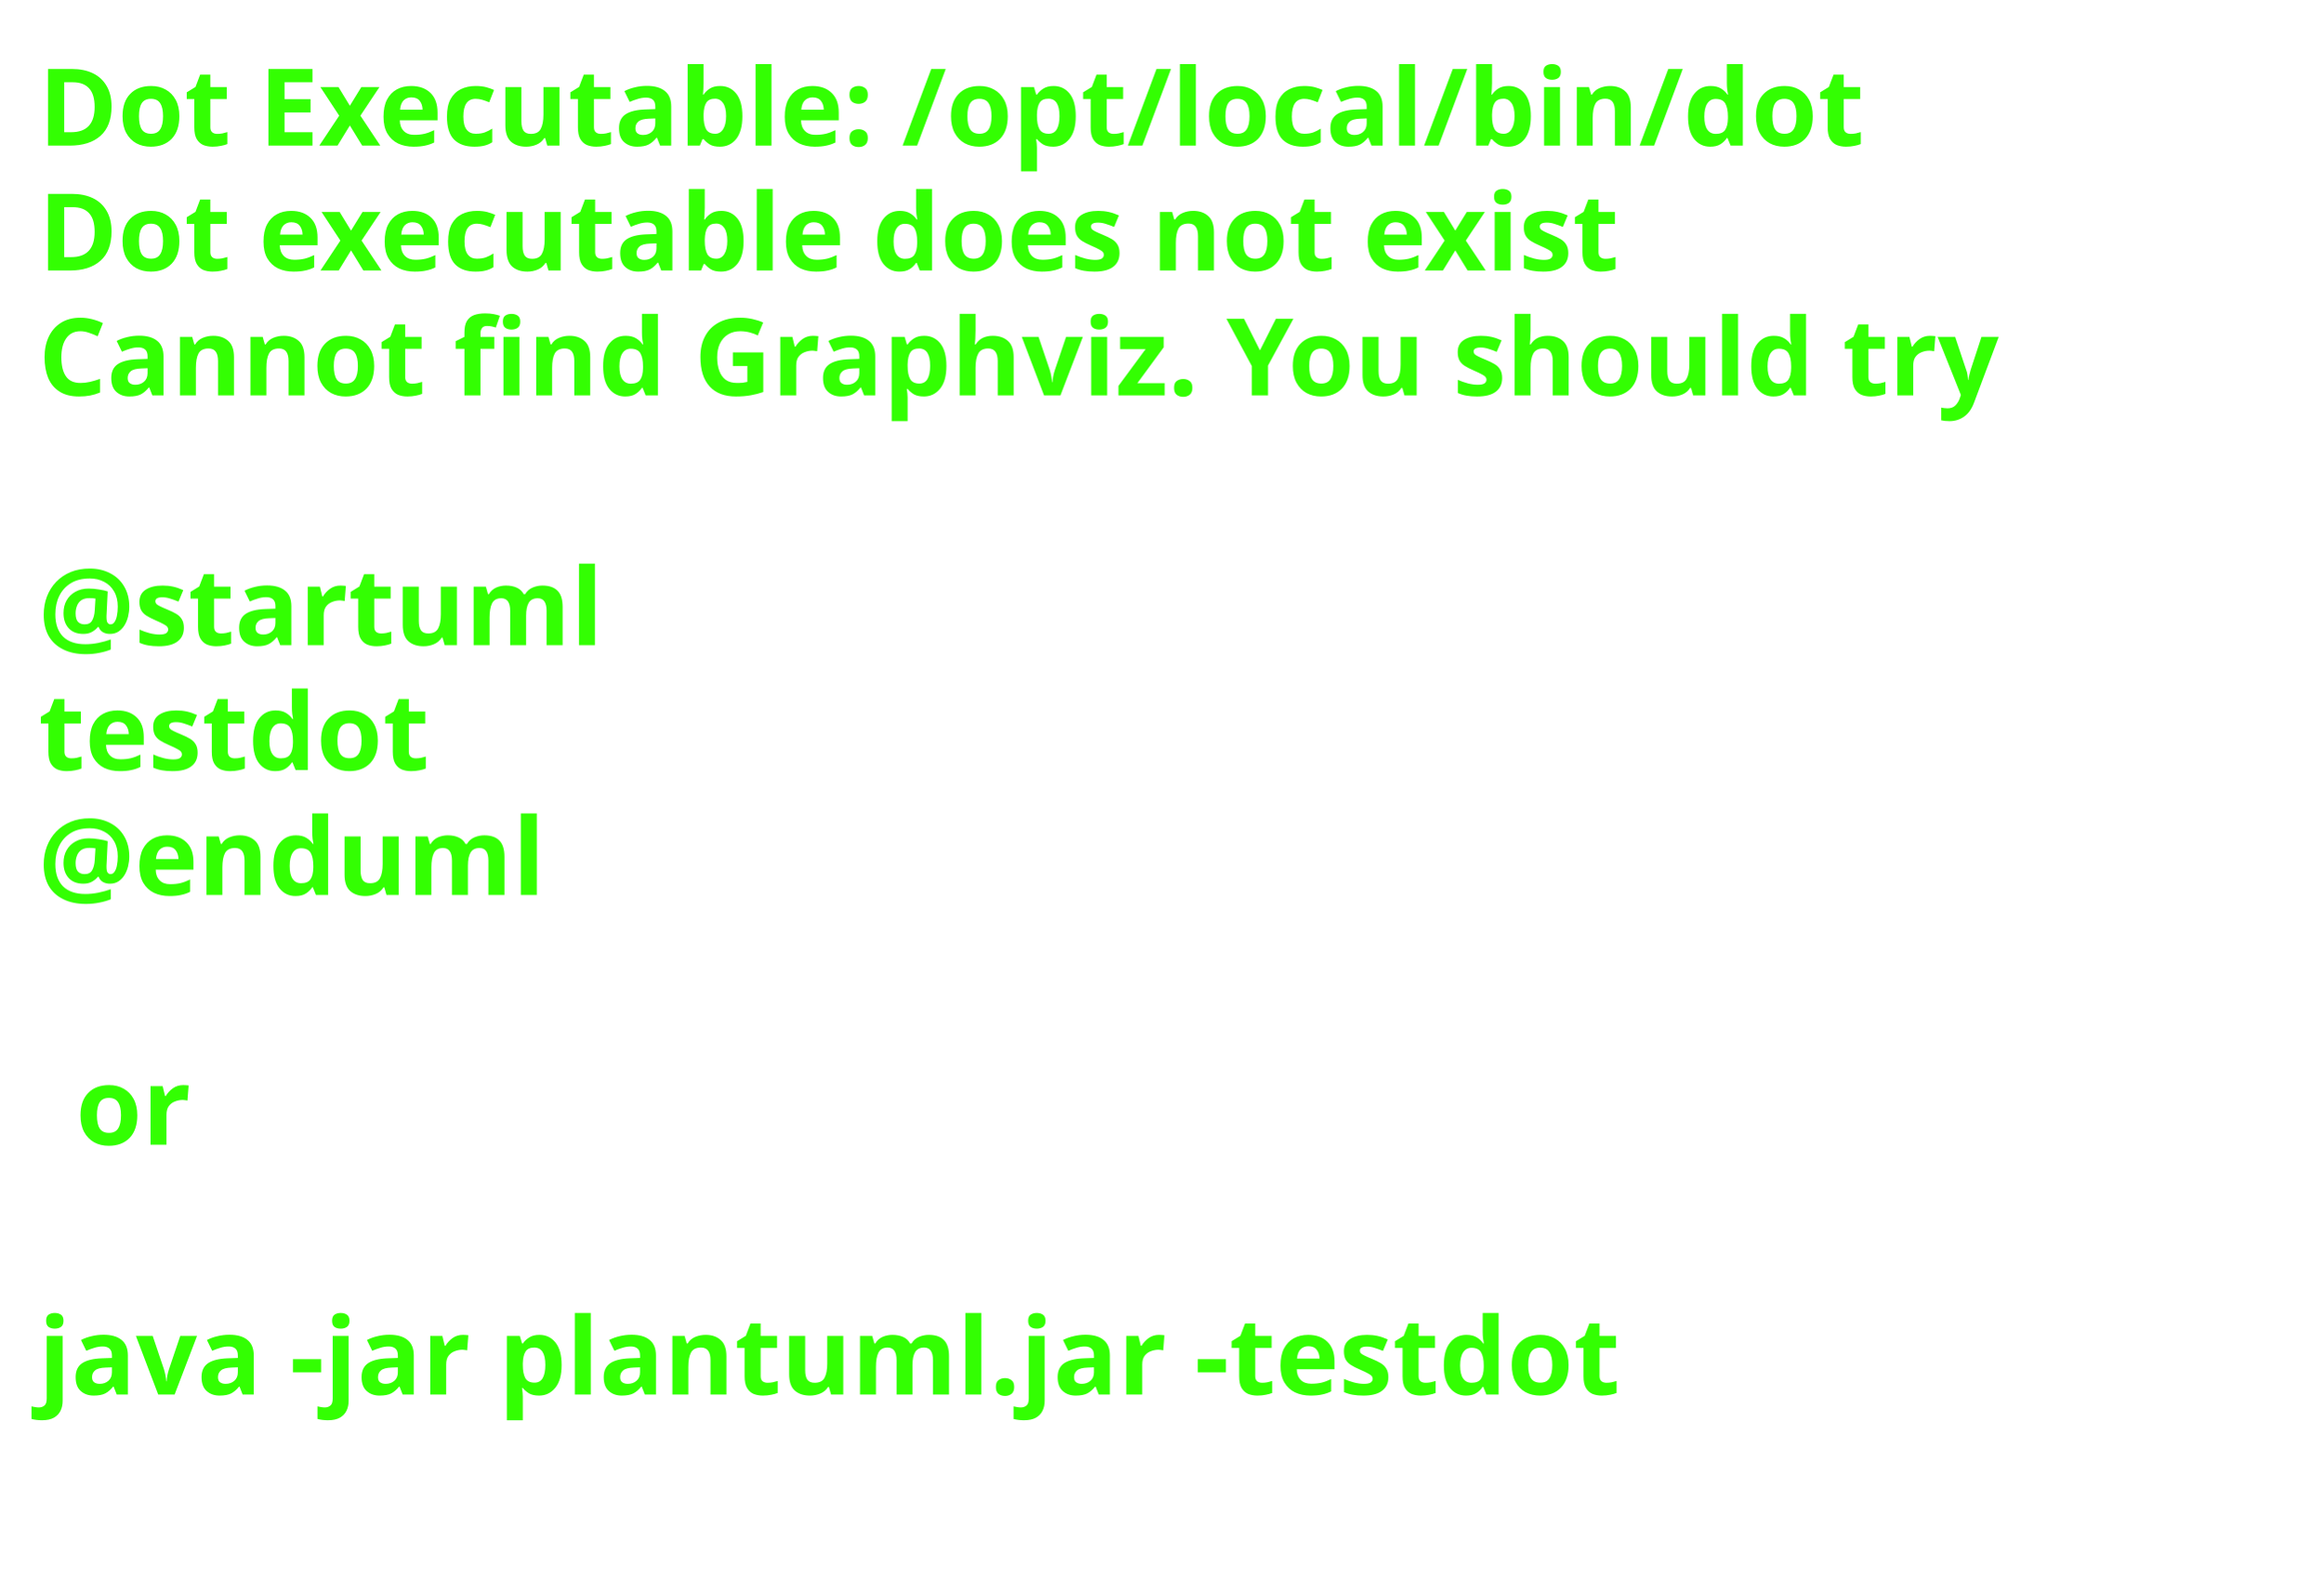
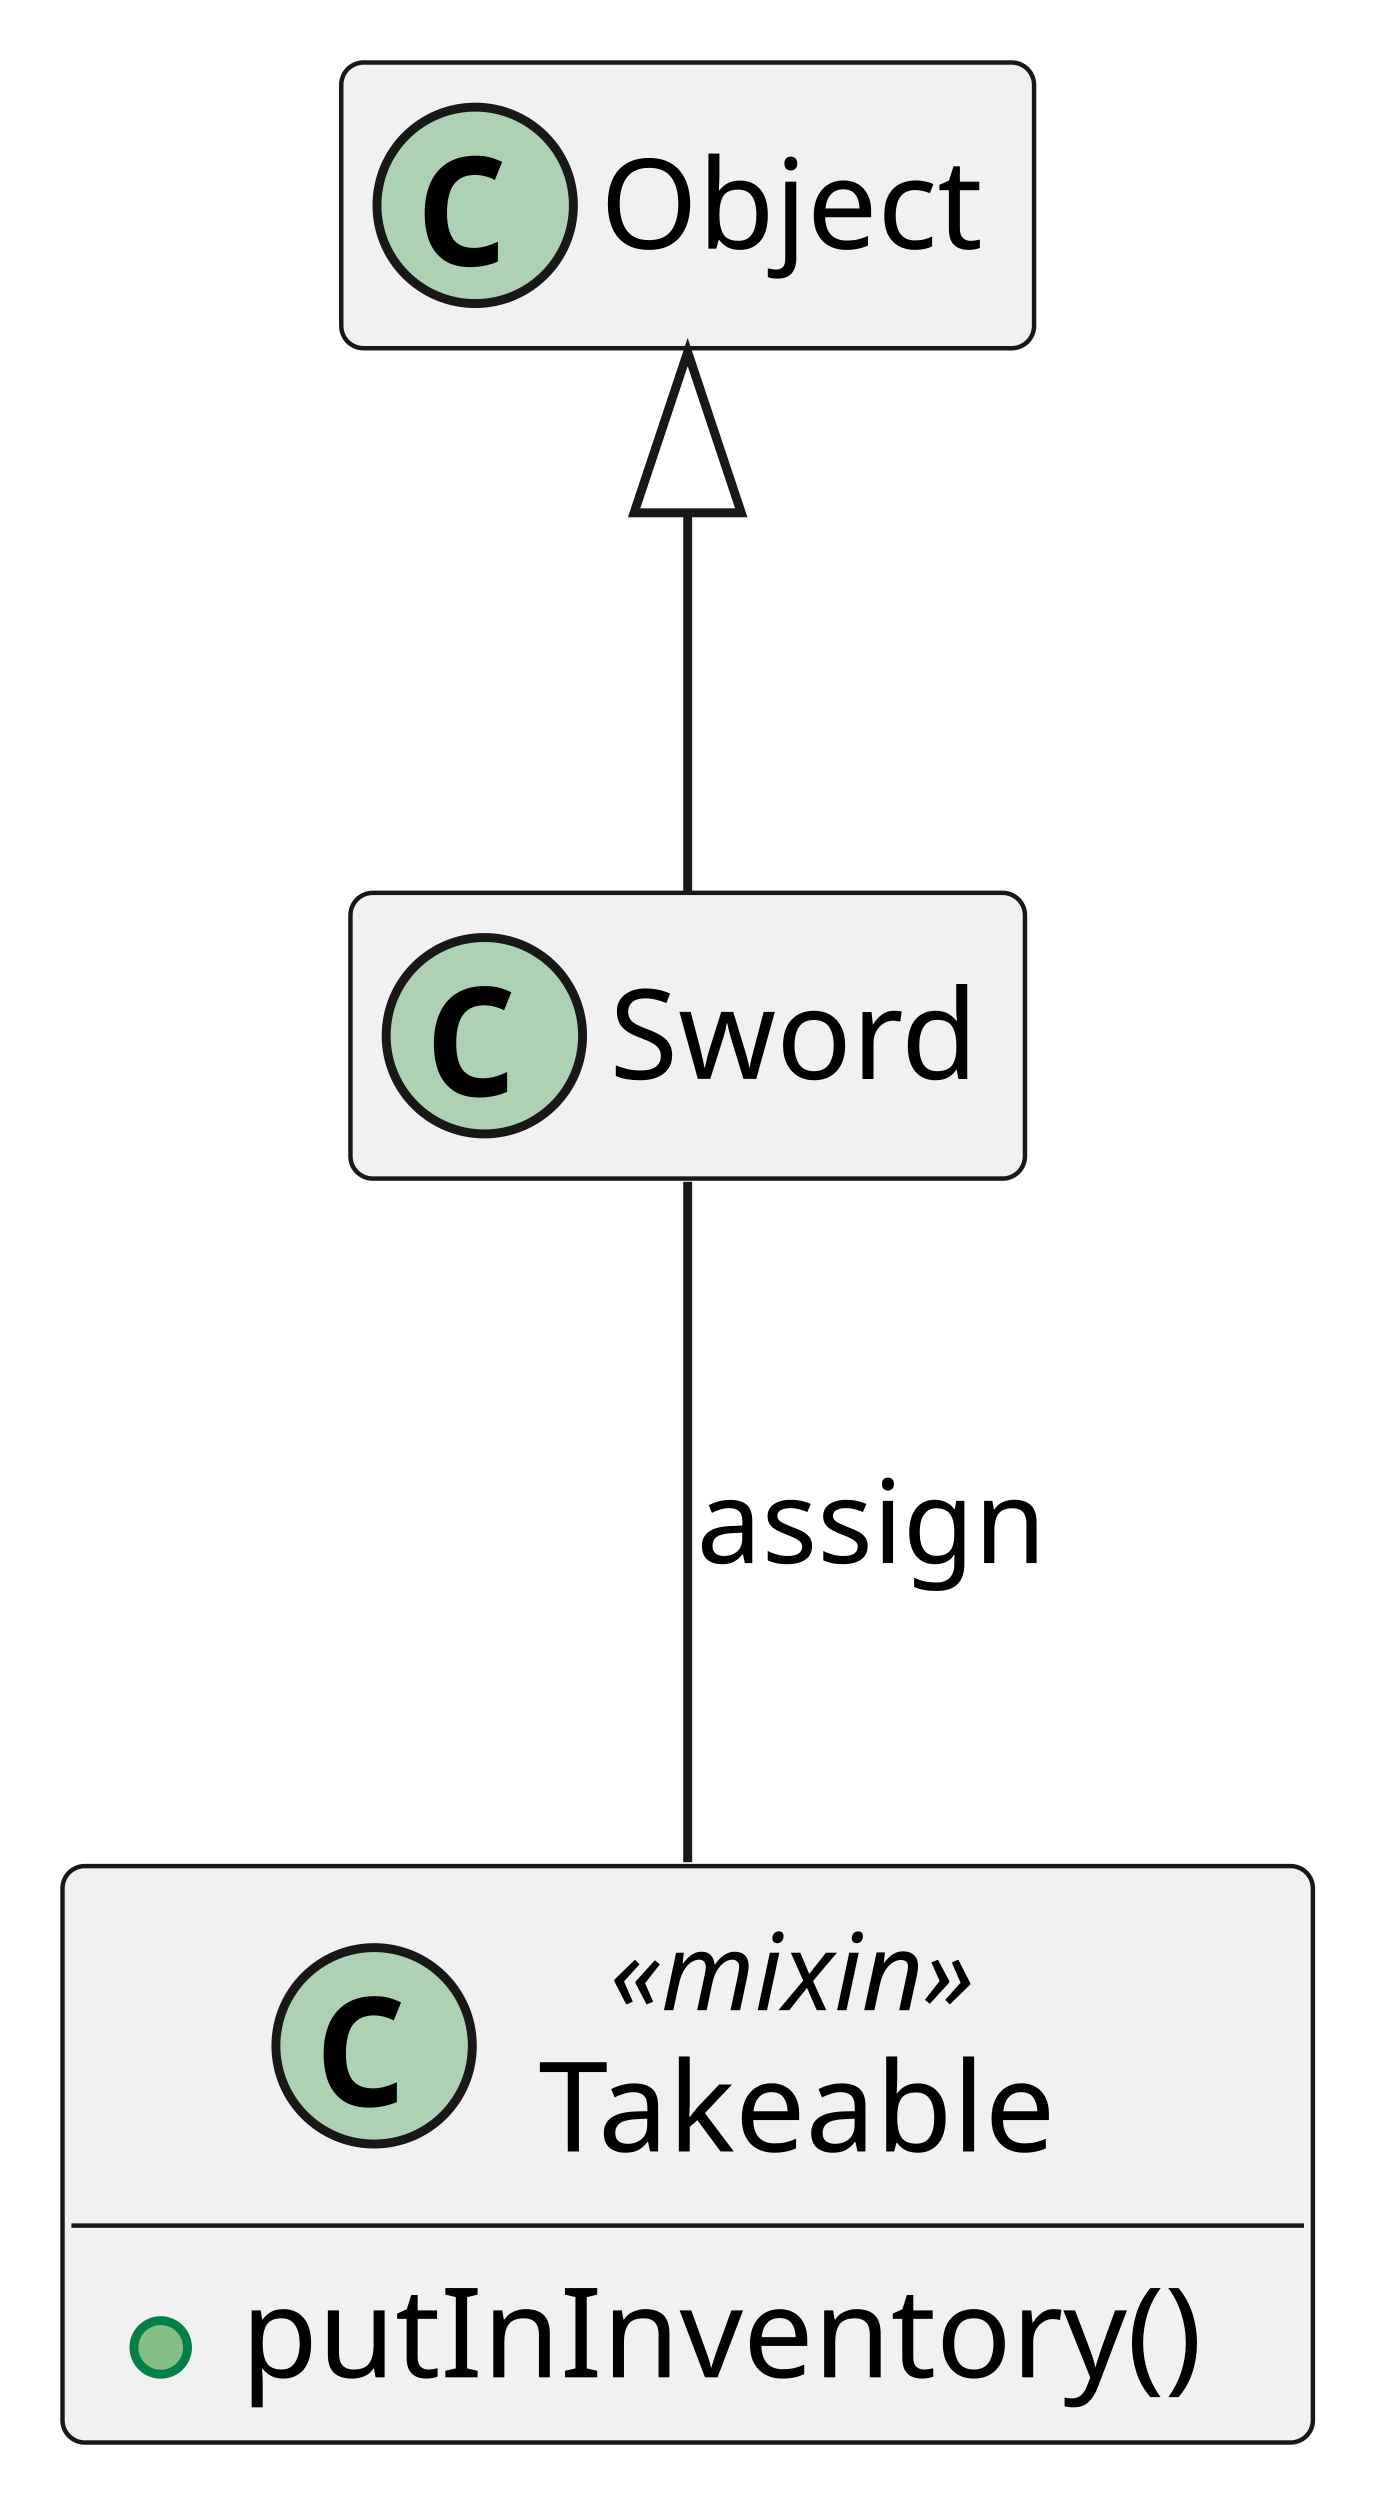
- <svg xmlns="http://www.w3.org/2000/svg" contentStyleType="text/css" data-diagram-type="CLASS" height="206px" preserveAspectRatio="none" style="width:303px;height:206px;background:#FFFFFF;" version="1.1" viewBox="0 0 303 206" width="303px" zoomAndPan="magnify">
+ <svg xmlns="http://www.w3.org/2000/svg" contentStyleType="text/css" data-diagram-type="CLASS" height="280px" preserveAspectRatio="none" style="width:154px;height:280px;background:#FFFFFF;" version="1.1" viewBox="0 0 154 280" width="154px" zoomAndPan="magnify">
  <defs />
  <g>
-     <text fill="#33FF02" font-family="sans-serif" font-size="14" font-weight="bold" lengthAdjust="spacing" textLength="264.954" x="5" y="19">Dot Executable: /opt/local/bin/dot</text>
-     <text fill="#33FF02" font-family="sans-serif" font-size="14" font-weight="bold" lengthAdjust="spacing" textLength="236.264" x="5" y="35.297">Dot executable does not exist</text>
-     <text fill="#33FF02" font-family="sans-serif" font-size="14" font-weight="bold" lengthAdjust="spacing" textLength="291.587" x="5" y="51.594">Cannot find Graphviz. You should try</text>
-     <text fill="#33FF02" font-family="sans-serif" font-size="14" font-weight="bold" lengthAdjust="spacing" textLength="9.741" x="5" y="67.891"> </text>
-     <text fill="#33FF02" font-family="sans-serif" font-size="14" font-weight="bold" lengthAdjust="spacing" textLength="81.423" x="5" y="84.188">@startuml</text>
-     <text fill="#33FF02" font-family="sans-serif" font-size="14" font-weight="bold" lengthAdjust="spacing" textLength="57.545" x="5" y="100.484">testdot</text>
-     <text fill="#33FF02" font-family="sans-serif" font-size="14" font-weight="bold" lengthAdjust="spacing" textLength="72.837" x="5" y="116.781">@enduml</text>
-     <text fill="#33FF02" font-family="sans-serif" font-size="14" font-weight="bold" lengthAdjust="spacing" textLength="9.741" x="5" y="133.078"> </text>
-     <text fill="#33FF02" font-family="sans-serif" font-size="14" font-weight="bold" lengthAdjust="spacing" textLength="16.523" x="9.874" y="149.375">or</text>
-     <text fill="#33FF02" font-family="sans-serif" font-size="14" font-weight="bold" lengthAdjust="spacing" textLength="9.741" x="5" y="165.672"> </text>
-     <text fill="#33FF02" font-family="sans-serif" font-size="14" font-weight="bold" lengthAdjust="spacing" textLength="234.507" x="5" y="181.969">java -jar plantuml.jar -testdot</text>
-     <text fill="#33FF02" font-family="sans-serif" font-size="14" font-weight="bold" lengthAdjust="spacing" textLength="9.741" x="5" y="198.266"> </text>
+     <g id="elem_Object">
+       <rect fill="#F1F1F1" height="32" id="Object" rx="2.5" ry="2.5" style="stroke:#181818;stroke-width:0.5;" width="77.596" x="38.22" y="7" />
+       <ellipse cx="53.22" cy="23" fill="#ADD1B2" rx="11" ry="11" style="stroke:#181818;stroke-width:1;" />
+       <path d="M52.689,29.922 Q50.939,29.922 49.798,29.188 Q48.673,28.438 48.111,27.094 Q47.564,25.734 47.564,23.938 Q47.564,21.906 48.22,20.453 Q48.876,19 50.157,18.219 Q51.439,17.438 53.314,17.438 Q54.204,17.438 54.876,17.625 Q55.548,17.797 56.236,18.141 L55.423,20.156 Q54.798,19.844 54.251,19.719 Q53.72,19.594 53.236,19.594 Q52.064,19.594 51.361,20.125 Q50.657,20.656 50.361,21.609 Q50.064,22.562 50.064,23.828 Q50.064,25.844 50.782,26.812 Q51.501,27.766 53.095,27.766 Q53.689,27.766 54.314,27.609 Q54.939,27.453 55.767,27.078 L55.767,29.297 Q55.032,29.609 54.236,29.766 Q53.454,29.922 52.689,29.922 Z " fill="#000000" />
+       <text fill="#000000" font-family="sans-serif" font-size="14" lengthAdjust="spacing" textLength="45.596" x="67.22" y="27.847">Object</text>
+     </g>
+     <g id="elem_Sword">
+       <rect fill="#F1F1F1" height="32" id="Sword" rx="2.5" ry="2.5" style="stroke:#181818;stroke-width:0.5;" width="75.545" x="39.25" y="100" />
+       <ellipse cx="54.25" cy="116" fill="#ADD1B2" rx="11" ry="11" style="stroke:#181818;stroke-width:1;" />
+       <path d="M53.719,122.922 Q51.969,122.922 50.828,122.188 Q49.703,121.438 49.141,120.094 Q48.594,118.734 48.594,116.938 Q48.594,114.906 49.25,113.453 Q49.906,112 51.188,111.219 Q52.469,110.438 54.344,110.438 Q55.234,110.438 55.906,110.625 Q56.578,110.797 57.266,111.141 L56.453,113.156 Q55.828,112.844 55.281,112.719 Q54.75,112.594 54.266,112.594 Q53.094,112.594 52.391,113.125 Q51.688,113.656 51.391,114.609 Q51.094,115.562 51.094,116.828 Q51.094,118.844 51.812,119.812 Q52.531,120.766 54.125,120.766 Q54.719,120.766 55.344,120.609 Q55.969,120.453 56.797,120.078 L56.797,122.297 Q56.062,122.609 55.266,122.766 Q54.484,122.922 53.719,122.922 Z " fill="#000000" />
+       <text fill="#000000" font-family="sans-serif" font-size="14" lengthAdjust="spacing" textLength="43.545" x="68.25" y="120.847">Sword</text>
+     </g>
+     <g id="elem_Takeable">
+       <rect codeLine="3" fill="#F1F1F1" height="64.562" id="Takeable" rx="2.5" ry="2.5" style="stroke:#181818;stroke-width:0.5;" width="140.044" x="7" y="209" />
+       <ellipse cx="41.901" cy="229.133" fill="#ADD1B2" rx="11" ry="11" style="stroke:#181818;stroke-width:1;" />
+       <path d="M41.369,236.055 Q39.619,236.055 38.479,235.32 Q37.354,234.57 36.791,233.227 Q36.244,231.867 36.244,230.07 Q36.244,228.039 36.901,226.586 Q37.557,225.133 38.838,224.352 Q40.119,223.57 41.994,223.57 Q42.885,223.57 43.557,223.758 Q44.229,223.93 44.916,224.273 L44.104,226.289 Q43.479,225.977 42.932,225.852 Q42.401,225.727 41.916,225.727 Q40.744,225.727 40.041,226.258 Q39.338,226.789 39.041,227.742 Q38.744,228.695 38.744,229.961 Q38.744,231.977 39.463,232.945 Q40.182,233.898 41.776,233.898 Q42.369,233.898 42.994,233.742 Q43.619,233.586 44.447,233.211 L44.447,235.43 Q43.713,235.742 42.916,235.898 Q42.135,236.055 41.369,236.055 Z " fill="#000000" />
+       <text fill="#000000" font-family="sans-serif" font-size="12" font-style="italic" lengthAdjust="spacing" textLength="47.877" x="68.295" y="225.139">«mixin»</text>
+       <text fill="#000000" font-family="sans-serif" font-size="14" lengthAdjust="spacing" textLength="63.82" x="60.323" y="240.964">Takeable</text>
+       <line style="stroke:#181818;stroke-width:0.5;" x1="8" x2="146.044" y1="249.266" y2="249.266" />
+       <ellipse cx="18" cy="262.914" fill="#84BE84" rx="3" ry="3" style="stroke:#038048;stroke-width:1;" />
+       <text fill="#000000" font-family="sans-serif" font-size="14" lengthAdjust="spacing" textLength="114.044" x="27" y="266.261">putInInventory()</text>
+     </g>
+     <g id="link_Object_Sword">
+       <path codeLine="2" d="M77.02,57.43 C77.02,74.27 77.02,83.04 77.02,99.79 " fill="transparent" id="Object-backto-Sword" style="stroke:#181818;stroke-width:1;" />
+       <polygon fill="transparent" points="77.02,39.43,71.02,57.43,83.02,57.43,77.02,39.43" style="stroke:#181818;stroke-width:1;" />
+     </g>
+     <g id="link_Sword_Takeable">
+       <path codeLine="6" d="M77.02,132.36 C77.02,151.34 77.02,184.1 77.02,208.57 " fill="transparent" id="Sword-Takeable" style="stroke:#181818;stroke-width:1;" />
+       <text fill="#000000" font-family="sans-serif" font-size="13" lengthAdjust="spacing" textLength="41.615" x="78.02" y="175.067">assign</text>
+     </g>
  </g>
</svg>
